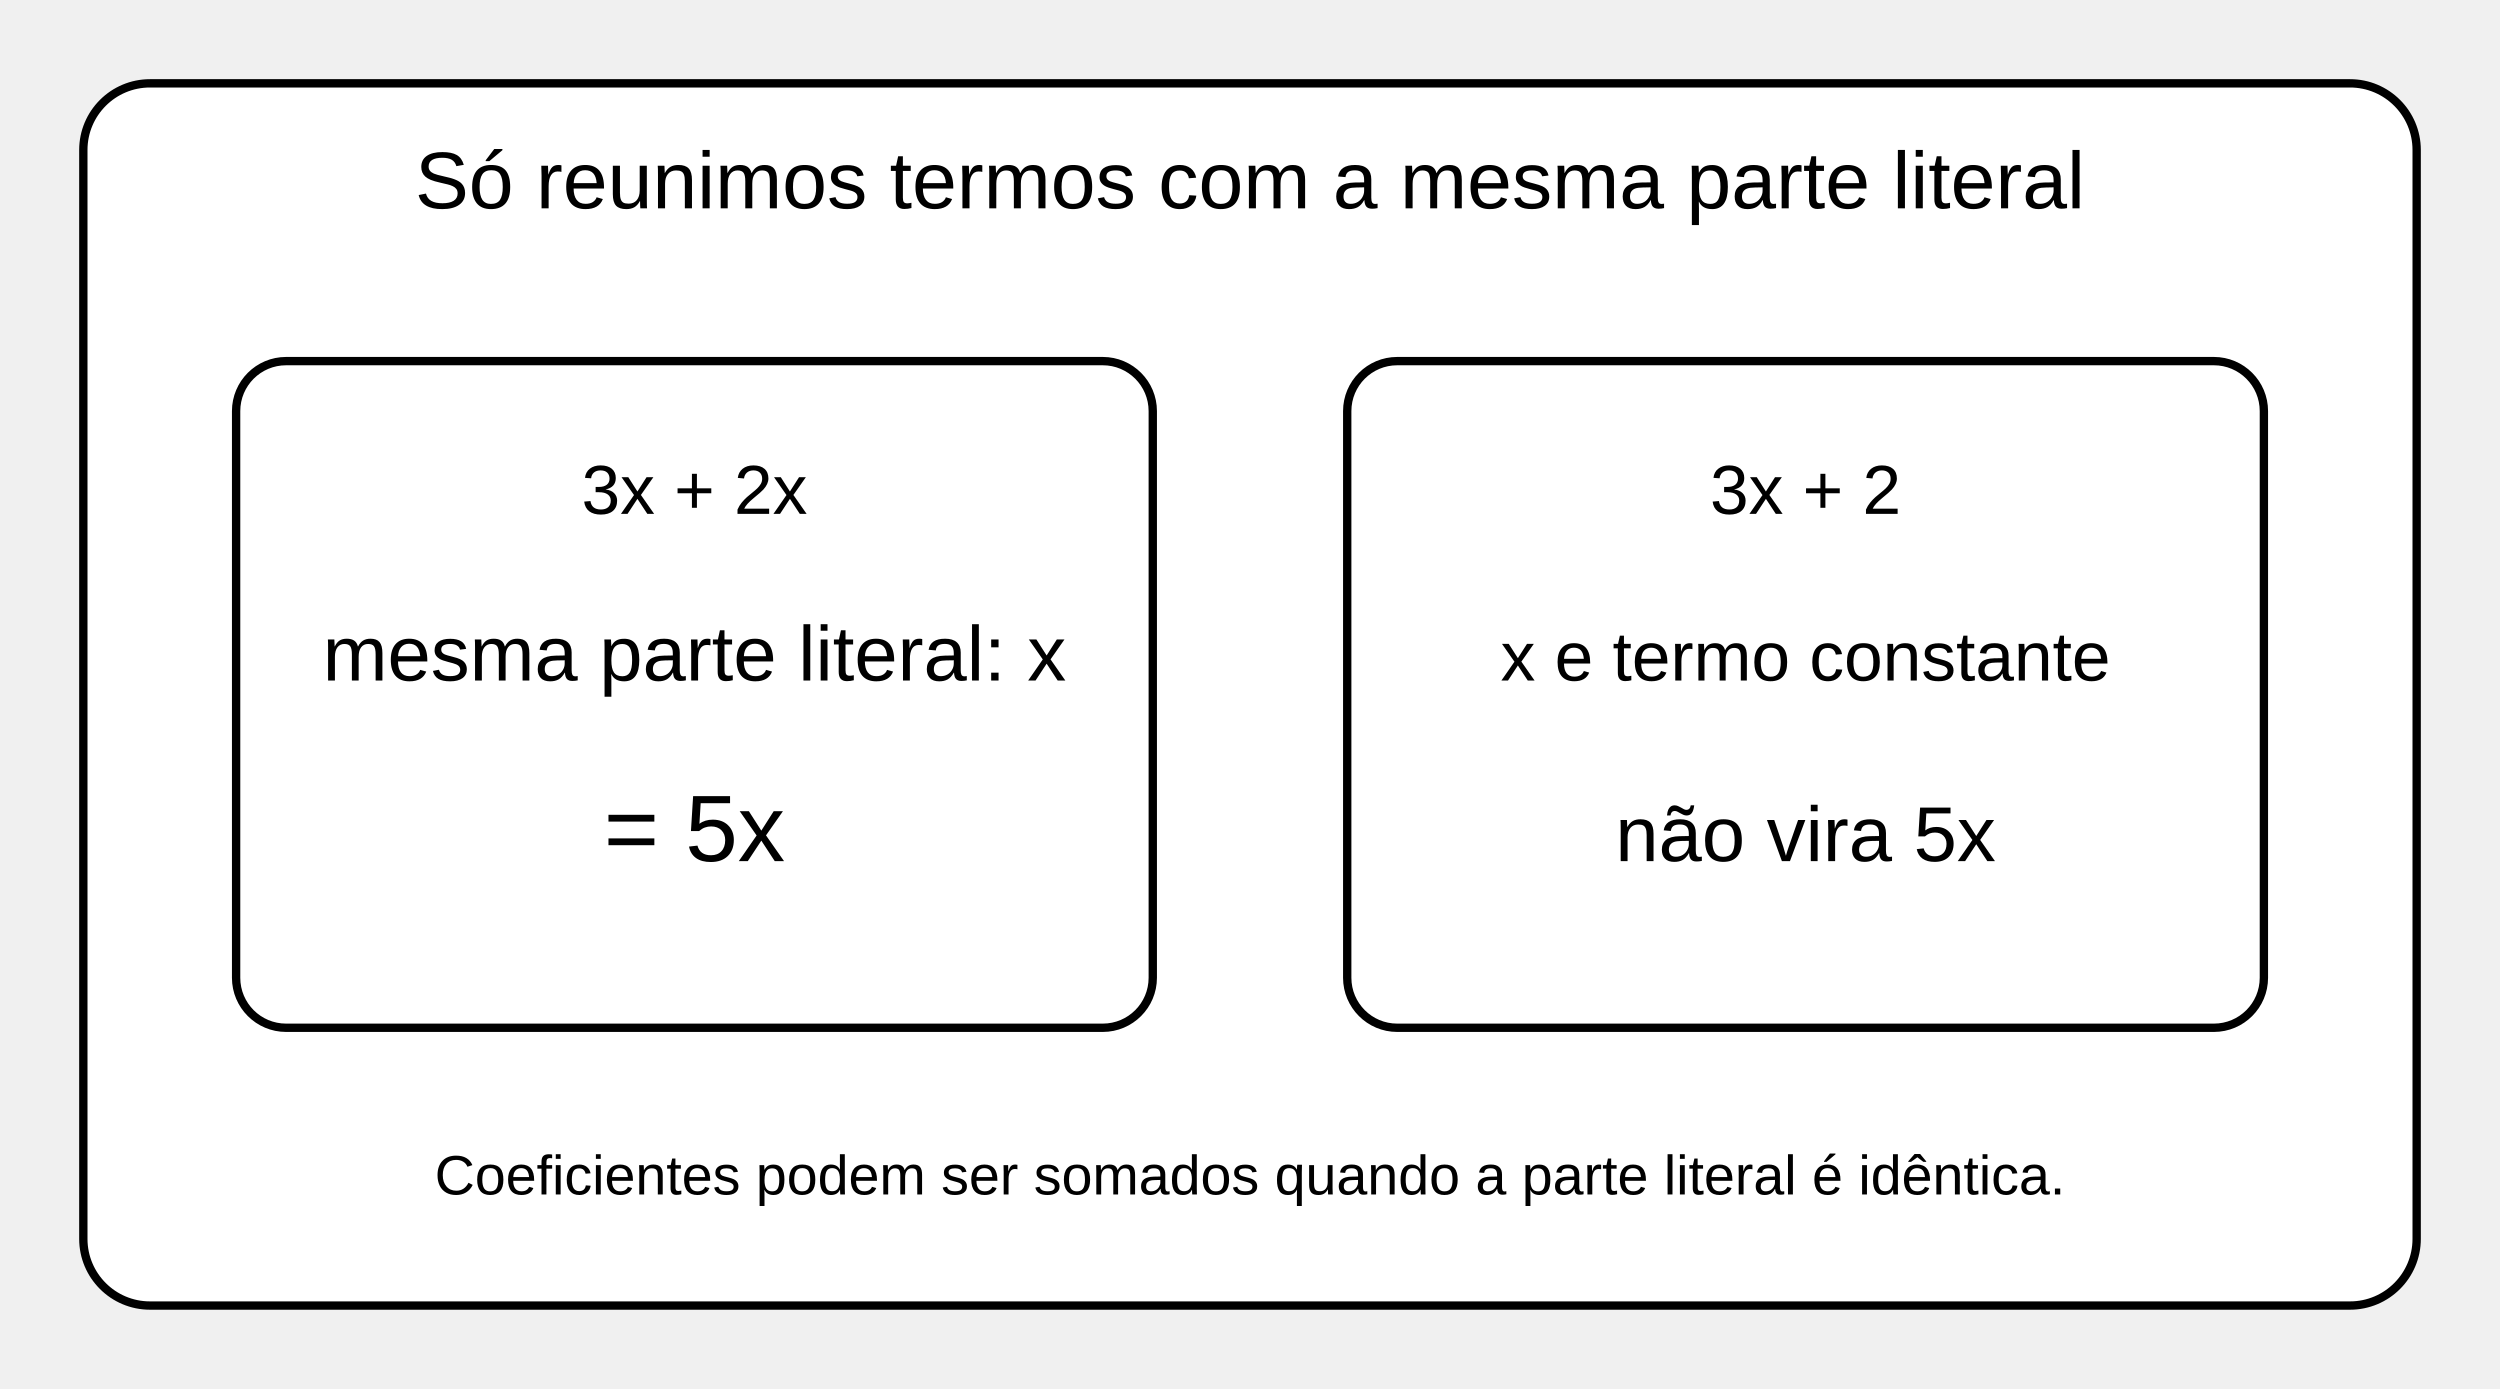
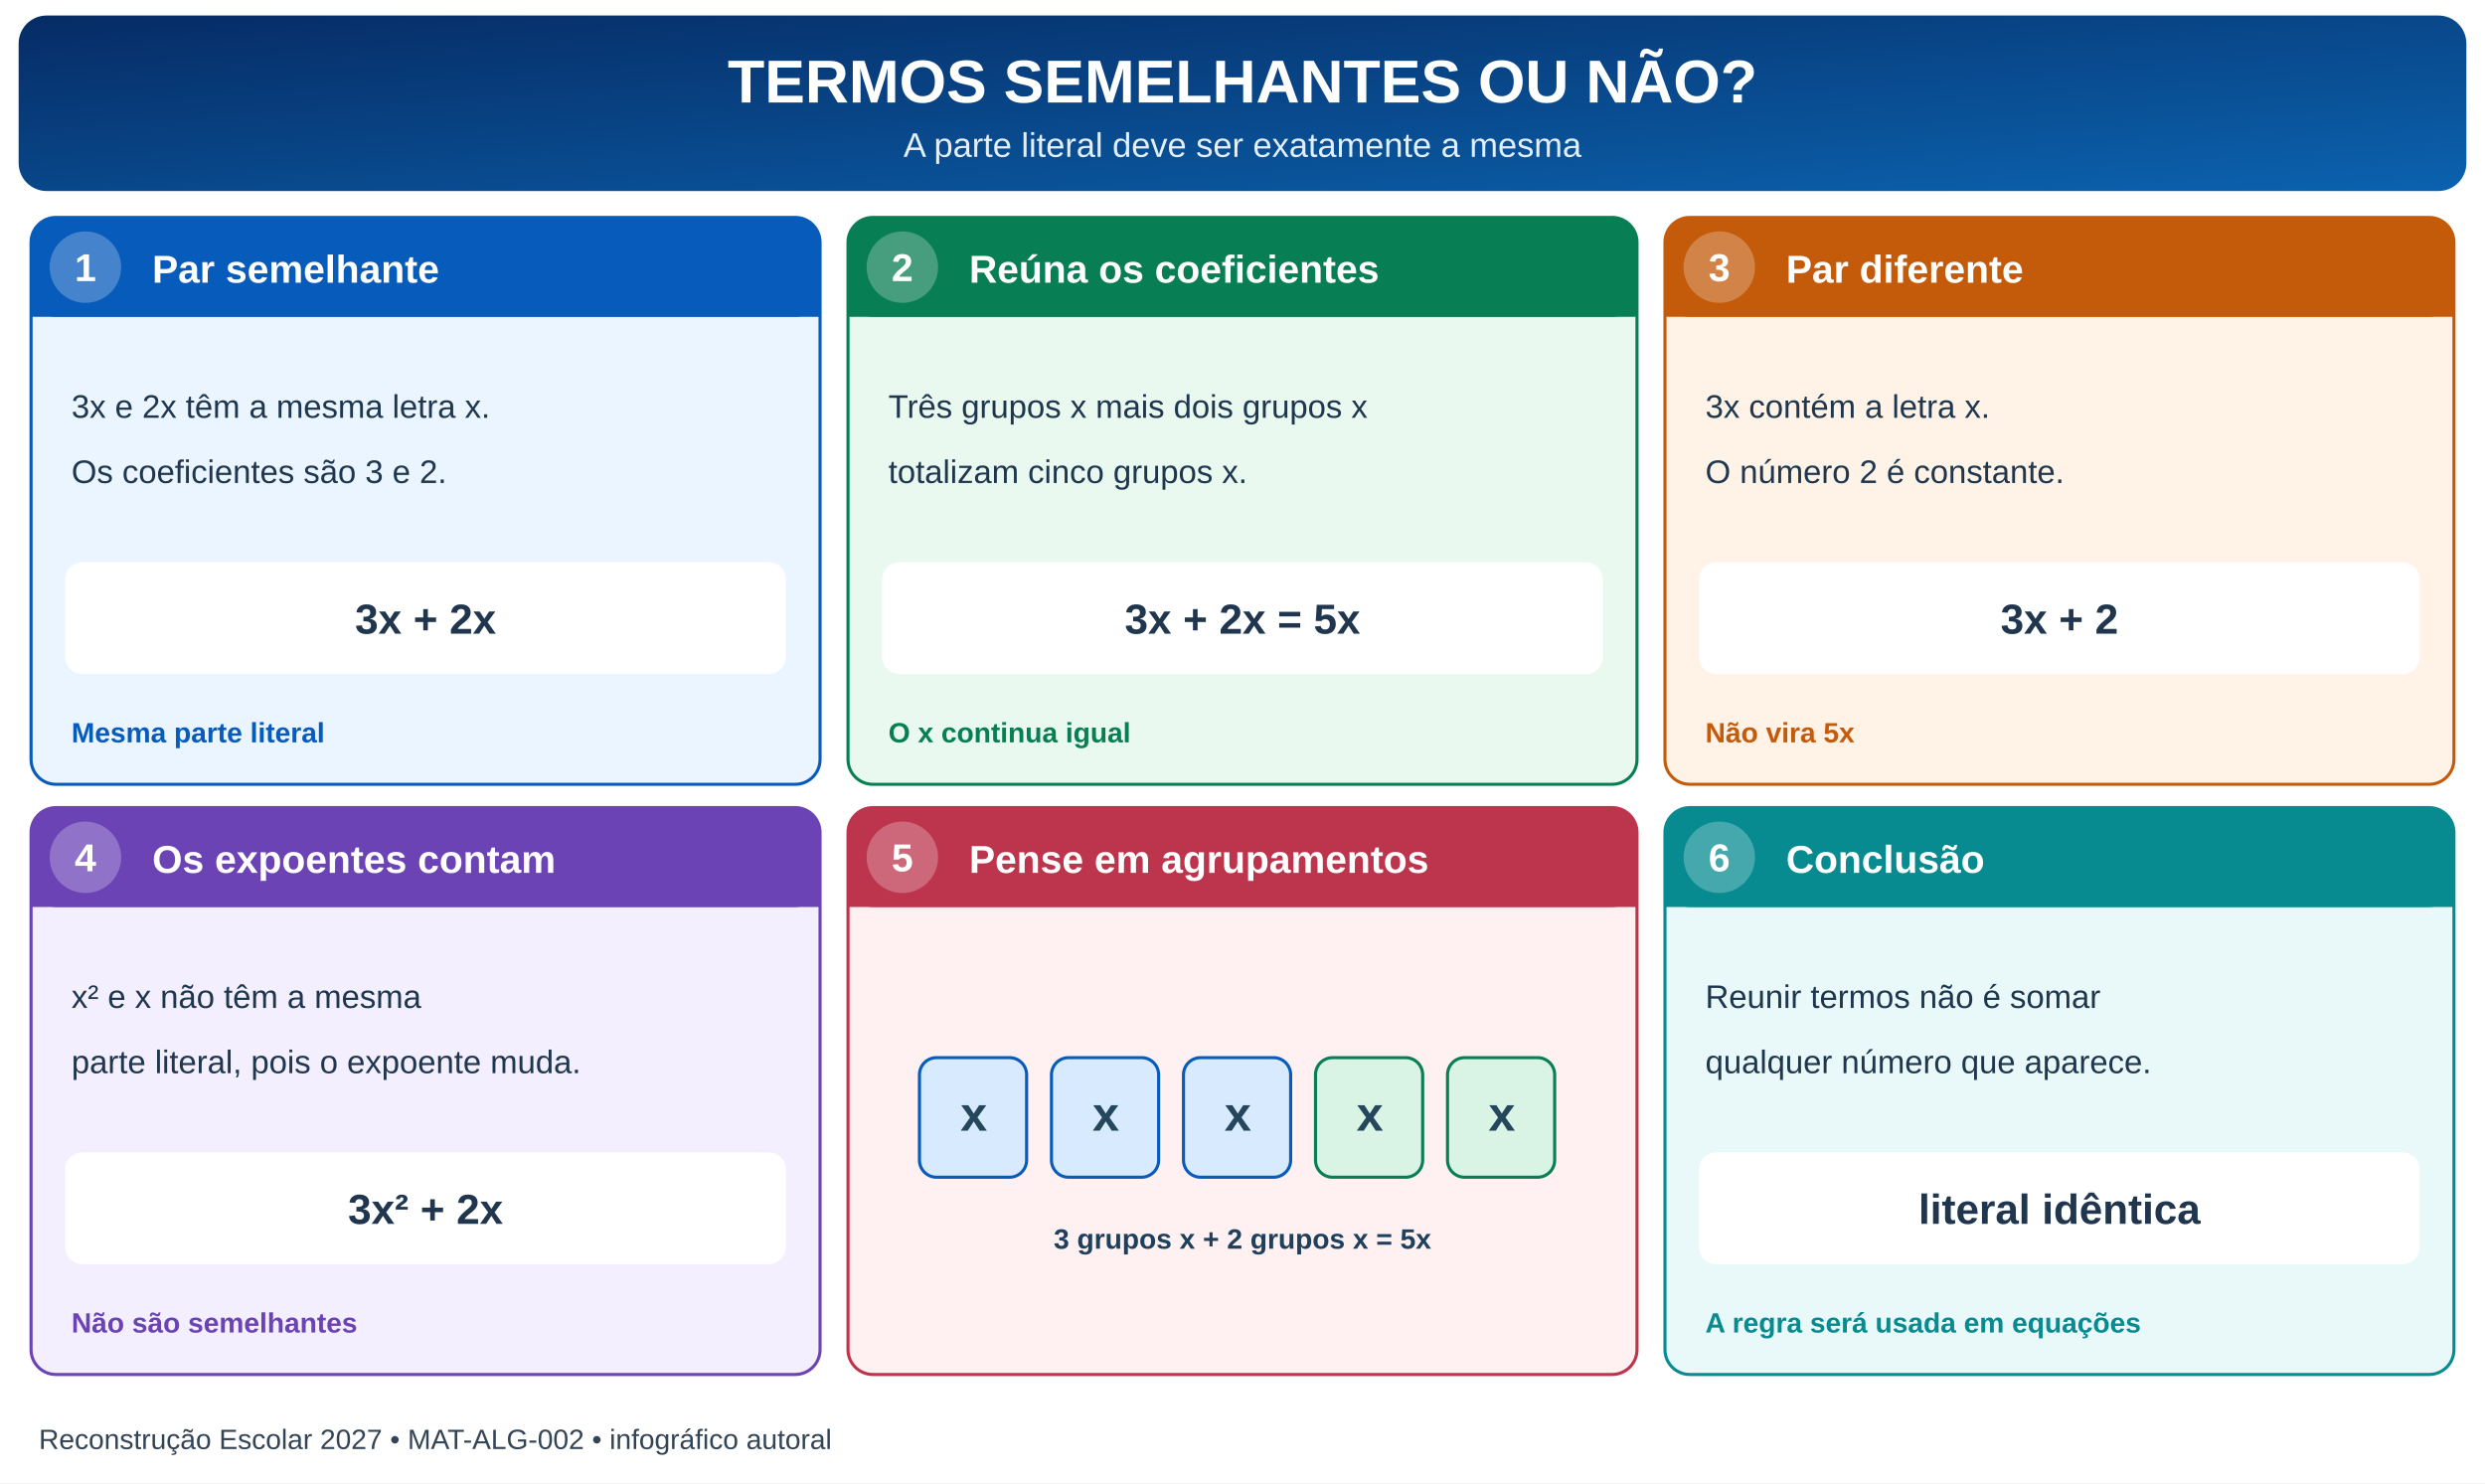
- <svg xmlns="http://www.w3.org/2000/svg" width="900" height="500" viewBox="0 0 900 500" role="img" aria-labelledby="t d">
-   <rect x="30" y="30" width="840" height="440" rx="24" fill="white" stroke="currentColor" stroke-width="3" />
-   <text x="450" y="75" text-anchor="middle" font-family="Arial" font-size="29">Só reunimos termos com a mesma parte literal</text>
-   <rect x="85" y="130" width="330" height="240" rx="18" fill="none" stroke="currentColor" stroke-width="3" />
-   <rect x="485" y="130" width="330" height="240" rx="18" fill="none" stroke="currentColor" stroke-width="3" />
-   <g font-family="Arial" text-anchor="middle">
-     <text x="250" y="185" font-size="25">3x + 2x</text>
-     <text x="250" y="245" font-size="28">mesma parte literal: x</text>
-     <text x="250" y="310" font-size="34">= 5x</text>
-     <text x="650" y="185" font-size="25">3x + 2</text>
-     <text x="650" y="245" font-size="25">x e termo constante</text>
-     <text x="650" y="310" font-size="28">não vira 5x</text>
-   </g>
-   <text x="450" y="430" text-anchor="middle" font-family="Arial" font-size="20">Coeficientes podem ser somados quando a parte literal é idêntica.</text>
+ <svg xmlns="http://www.w3.org/2000/svg" viewBox="0 0 1600 955" role="img" aria-labelledby="title desc">
+   <defs>
+     <linearGradient id="head" x1="0" y1="0" x2="1" y2="1">
+       <stop offset="0" stop-color="#062c65" />
+       <stop offset="1" stop-color="#0b62ae" />
+     </linearGradient>
+   </defs>
+   <rect width="1600" height="955" fill="#fff" />
+   <rect x="12" y="10" width="1576" height="113" rx="18" fill="url(#head)" />
+   <text x="800" y="66" text-anchor="middle" font-family="Arial,DejaVu Sans,sans-serif" font-size="39" font-weight="700" fill="#fff">TERMOS SEMELHANTES OU NÃO?</text>
+   <text x="800" y="101" text-anchor="middle" font-family="Arial,DejaVu Sans,sans-serif" font-size="22" font-weight="400" fill="#e2efff">A parte literal deve ser exatamente a mesma</text>
+   <rect x="20" y="140" width="508" height="365" rx="16" fill="#ebf5ff" stroke="#075bbb" stroke-width="2" />
+   <rect x="20" y="140" width="508" height="64" rx="16" fill="#075bbb" />
+   <rect x="20" y="186" width="508" height="18" fill="#075bbb" />
+   <circle cx="55" cy="172" r="23" fill="#fff" opacity=".25" />
+   <text x="55" y="181" text-anchor="middle" font-family="Arial,DejaVu Sans,sans-serif" font-size="25" font-weight="700" fill="#fff">1</text>
+   <text x="98" y="182" text-anchor="start" font-family="Arial,DejaVu Sans,sans-serif" font-size="25" font-weight="700" fill="#fff">Par semelhante</text>
+   <text x="46" y="269" text-anchor="start" font-family="Arial,DejaVu Sans,sans-serif" font-size="21" font-weight="400" fill="#1f374e">3x e 2x têm a mesma letra x.</text>
+   <text x="46" y="311" text-anchor="start" font-family="Arial,DejaVu Sans,sans-serif" font-size="21" font-weight="400" fill="#1f374e">Os coeficientes são 3 e 2.</text>
+   <rect x="42" y="362" width="464" height="72" rx="11" fill="#fff" />
+   <text x="274" y="408" text-anchor="middle" font-family="Arial,DejaVu Sans,sans-serif" font-size="27" font-weight="700" fill="#20364e">3x + 2x</text>
+   <text x="46" y="478" text-anchor="start" font-family="Arial,DejaVu Sans,sans-serif" font-size="18" font-weight="700" fill="#075bbb">Mesma parte literal</text>
+   <rect x="546" y="140" width="508" height="365" rx="16" fill="#e9f9f0" stroke="#087e54" stroke-width="2" />
+   <rect x="546" y="140" width="508" height="64" rx="16" fill="#087e54" />
+   <rect x="546" y="186" width="508" height="18" fill="#087e54" />
+   <circle cx="581" cy="172" r="23" fill="#fff" opacity=".25" />
+   <text x="581" y="181" text-anchor="middle" font-family="Arial,DejaVu Sans,sans-serif" font-size="25" font-weight="700" fill="#fff">2</text>
+   <text x="624" y="182" text-anchor="start" font-family="Arial,DejaVu Sans,sans-serif" font-size="25" font-weight="700" fill="#fff">Reúna os coeficientes</text>
+   <text x="572" y="269" text-anchor="start" font-family="Arial,DejaVu Sans,sans-serif" font-size="21" font-weight="400" fill="#1f374e">Três grupos x mais dois grupos x</text>
+   <text x="572" y="311" text-anchor="start" font-family="Arial,DejaVu Sans,sans-serif" font-size="21" font-weight="400" fill="#1f374e">totalizam cinco grupos x.</text>
+   <rect x="568" y="362" width="464" height="72" rx="11" fill="#fff" />
+   <text x="800" y="408" text-anchor="middle" font-family="Arial,DejaVu Sans,sans-serif" font-size="27" font-weight="700" fill="#20364e">3x + 2x = 5x</text>
+   <text x="572" y="478" text-anchor="start" font-family="Arial,DejaVu Sans,sans-serif" font-size="18" font-weight="700" fill="#087e54">O x continua igual</text>
+   <rect x="1072" y="140" width="508" height="365" rx="16" fill="#fff2e6" stroke="#c35b0b" stroke-width="2" />
+   <rect x="1072" y="140" width="508" height="64" rx="16" fill="#c35b0b" />
+   <rect x="1072" y="186" width="508" height="18" fill="#c35b0b" />
+   <circle cx="1107" cy="172" r="23" fill="#fff" opacity=".25" />
+   <text x="1107" y="181" text-anchor="middle" font-family="Arial,DejaVu Sans,sans-serif" font-size="25" font-weight="700" fill="#fff">3</text>
+   <text x="1150" y="182" text-anchor="start" font-family="Arial,DejaVu Sans,sans-serif" font-size="25" font-weight="700" fill="#fff">Par diferente</text>
+   <text x="1098" y="269" text-anchor="start" font-family="Arial,DejaVu Sans,sans-serif" font-size="21" font-weight="400" fill="#1f374e">3x contém a letra x.</text>
+   <text x="1098" y="311" text-anchor="start" font-family="Arial,DejaVu Sans,sans-serif" font-size="21" font-weight="400" fill="#1f374e">O número 2 é constante.</text>
+   <rect x="1094" y="362" width="464" height="72" rx="11" fill="#fff" />
+   <text x="1326" y="408" text-anchor="middle" font-family="Arial,DejaVu Sans,sans-serif" font-size="27" font-weight="700" fill="#20364e">3x + 2</text>
+   <text x="1098" y="478" text-anchor="start" font-family="Arial,DejaVu Sans,sans-serif" font-size="18" font-weight="700" fill="#c35b0b">Não vira 5x</text>
+   <rect x="20" y="520" width="508" height="365" rx="16" fill="#f3efff" stroke="#6b43b5" stroke-width="2" />
+   <rect x="20" y="520" width="508" height="64" rx="16" fill="#6b43b5" />
+   <rect x="20" y="566" width="508" height="18" fill="#6b43b5" />
+   <circle cx="55" cy="552" r="23" fill="#fff" opacity=".25" />
+   <text x="55" y="561" text-anchor="middle" font-family="Arial,DejaVu Sans,sans-serif" font-size="25" font-weight="700" fill="#fff">4</text>
+   <text x="98" y="562" text-anchor="start" font-family="Arial,DejaVu Sans,sans-serif" font-size="25" font-weight="700" fill="#fff">Os expoentes contam</text>
+   <text x="46" y="649" text-anchor="start" font-family="Arial,DejaVu Sans,sans-serif" font-size="21" font-weight="400" fill="#1f374e">x² e x não têm a mesma</text>
+   <text x="46" y="691" text-anchor="start" font-family="Arial,DejaVu Sans,sans-serif" font-size="21" font-weight="400" fill="#1f374e">parte literal, pois o expoente muda.</text>
+   <rect x="42" y="742" width="464" height="72" rx="11" fill="#fff" />
+   <text x="274" y="788" text-anchor="middle" font-family="Arial,DejaVu Sans,sans-serif" font-size="27" font-weight="700" fill="#20364e">3x² + 2x</text>
+   <text x="46" y="858" text-anchor="start" font-family="Arial,DejaVu Sans,sans-serif" font-size="18" font-weight="700" fill="#6b43b5">Não são semelhantes</text>
+   <rect x="546" y="520" width="508" height="365" rx="16" fill="#fff0f2" stroke="#bc354d" stroke-width="2" />
+   <rect x="546" y="520" width="508" height="64" rx="16" fill="#bc354d" />
+   <rect x="546" y="566" width="508" height="18" fill="#bc354d" />
+   <circle cx="581" cy="552" r="23" fill="#fff" opacity=".25" />
+   <text x="581" y="561" text-anchor="middle" font-family="Arial,DejaVu Sans,sans-serif" font-size="25" font-weight="700" fill="#fff">5</text>
+   <text x="624" y="562" text-anchor="start" font-family="Arial,DejaVu Sans,sans-serif" font-size="25" font-weight="700" fill="#fff">Pense em agrupamentos</text>
+   <rect x="592" y="681" width="69" height="77" rx="11" fill="#d8eafd" stroke="#075bbb" stroke-width="2" />
+   <text x="627" y="728" text-anchor="middle" font-family="Arial,DejaVu Sans,sans-serif" font-size="31" font-weight="700" fill="#25475e">x</text>
+   <rect x="677" y="681" width="69" height="77" rx="11" fill="#d8eafd" stroke="#075bbb" stroke-width="2" />
+   <text x="712" y="728" text-anchor="middle" font-family="Arial,DejaVu Sans,sans-serif" font-size="31" font-weight="700" fill="#25475e">x</text>
+   <rect x="762" y="681" width="69" height="77" rx="11" fill="#d8eafd" stroke="#075bbb" stroke-width="2" />
+   <text x="797" y="728" text-anchor="middle" font-family="Arial,DejaVu Sans,sans-serif" font-size="31" font-weight="700" fill="#25475e">x</text>
+   <rect x="847" y="681" width="69" height="77" rx="11" fill="#d9f3e5" stroke="#087e54" stroke-width="2" />
+   <text x="882" y="728" text-anchor="middle" font-family="Arial,DejaVu Sans,sans-serif" font-size="31" font-weight="700" fill="#25475e">x</text>
+   <rect x="932" y="681" width="69" height="77" rx="11" fill="#d9f3e5" stroke="#087e54" stroke-width="2" />
+   <text x="967" y="728" text-anchor="middle" font-family="Arial,DejaVu Sans,sans-serif" font-size="31" font-weight="700" fill="#25475e">x</text>
+   <text x="800" y="804" text-anchor="middle" font-family="Arial,DejaVu Sans,sans-serif" font-size="18" font-weight="700" fill="#1d405d">3 grupos x + 2 grupos x = 5x</text>
+   <rect x="1072" y="520" width="508" height="365" rx="16" fill="#e9f9fa" stroke="#078b91" stroke-width="2" />
+   <rect x="1072" y="520" width="508" height="64" rx="16" fill="#078b91" />
+   <rect x="1072" y="566" width="508" height="18" fill="#078b91" />
+   <circle cx="1107" cy="552" r="23" fill="#fff" opacity=".25" />
+   <text x="1107" y="561" text-anchor="middle" font-family="Arial,DejaVu Sans,sans-serif" font-size="25" font-weight="700" fill="#fff">6</text>
+   <text x="1150" y="562" text-anchor="start" font-family="Arial,DejaVu Sans,sans-serif" font-size="25" font-weight="700" fill="#fff">Conclusão</text>
+   <text x="1098" y="649" text-anchor="start" font-family="Arial,DejaVu Sans,sans-serif" font-size="21" font-weight="400" fill="#1f374e">Reunir termos não é somar</text>
+   <text x="1098" y="691" text-anchor="start" font-family="Arial,DejaVu Sans,sans-serif" font-size="21" font-weight="400" fill="#1f374e">qualquer número que aparece.</text>
+   <rect x="1094" y="742" width="464" height="72" rx="11" fill="#fff" />
+   <text x="1326" y="788" text-anchor="middle" font-family="Arial,DejaVu Sans,sans-serif" font-size="27" font-weight="700" fill="#20364e">literal idêntica</text>
+   <text x="1098" y="858" text-anchor="start" font-family="Arial,DejaVu Sans,sans-serif" font-size="18" font-weight="700" fill="#078b91">A regra será usada em equações</text>
+   <text x="25" y="933" text-anchor="start" font-family="Arial,DejaVu Sans,sans-serif" font-size="18" font-weight="400" fill="#345">Reconstrução Escolar 2027 • MAT-ALG-002 • infográfico autoral</text>
</svg>
